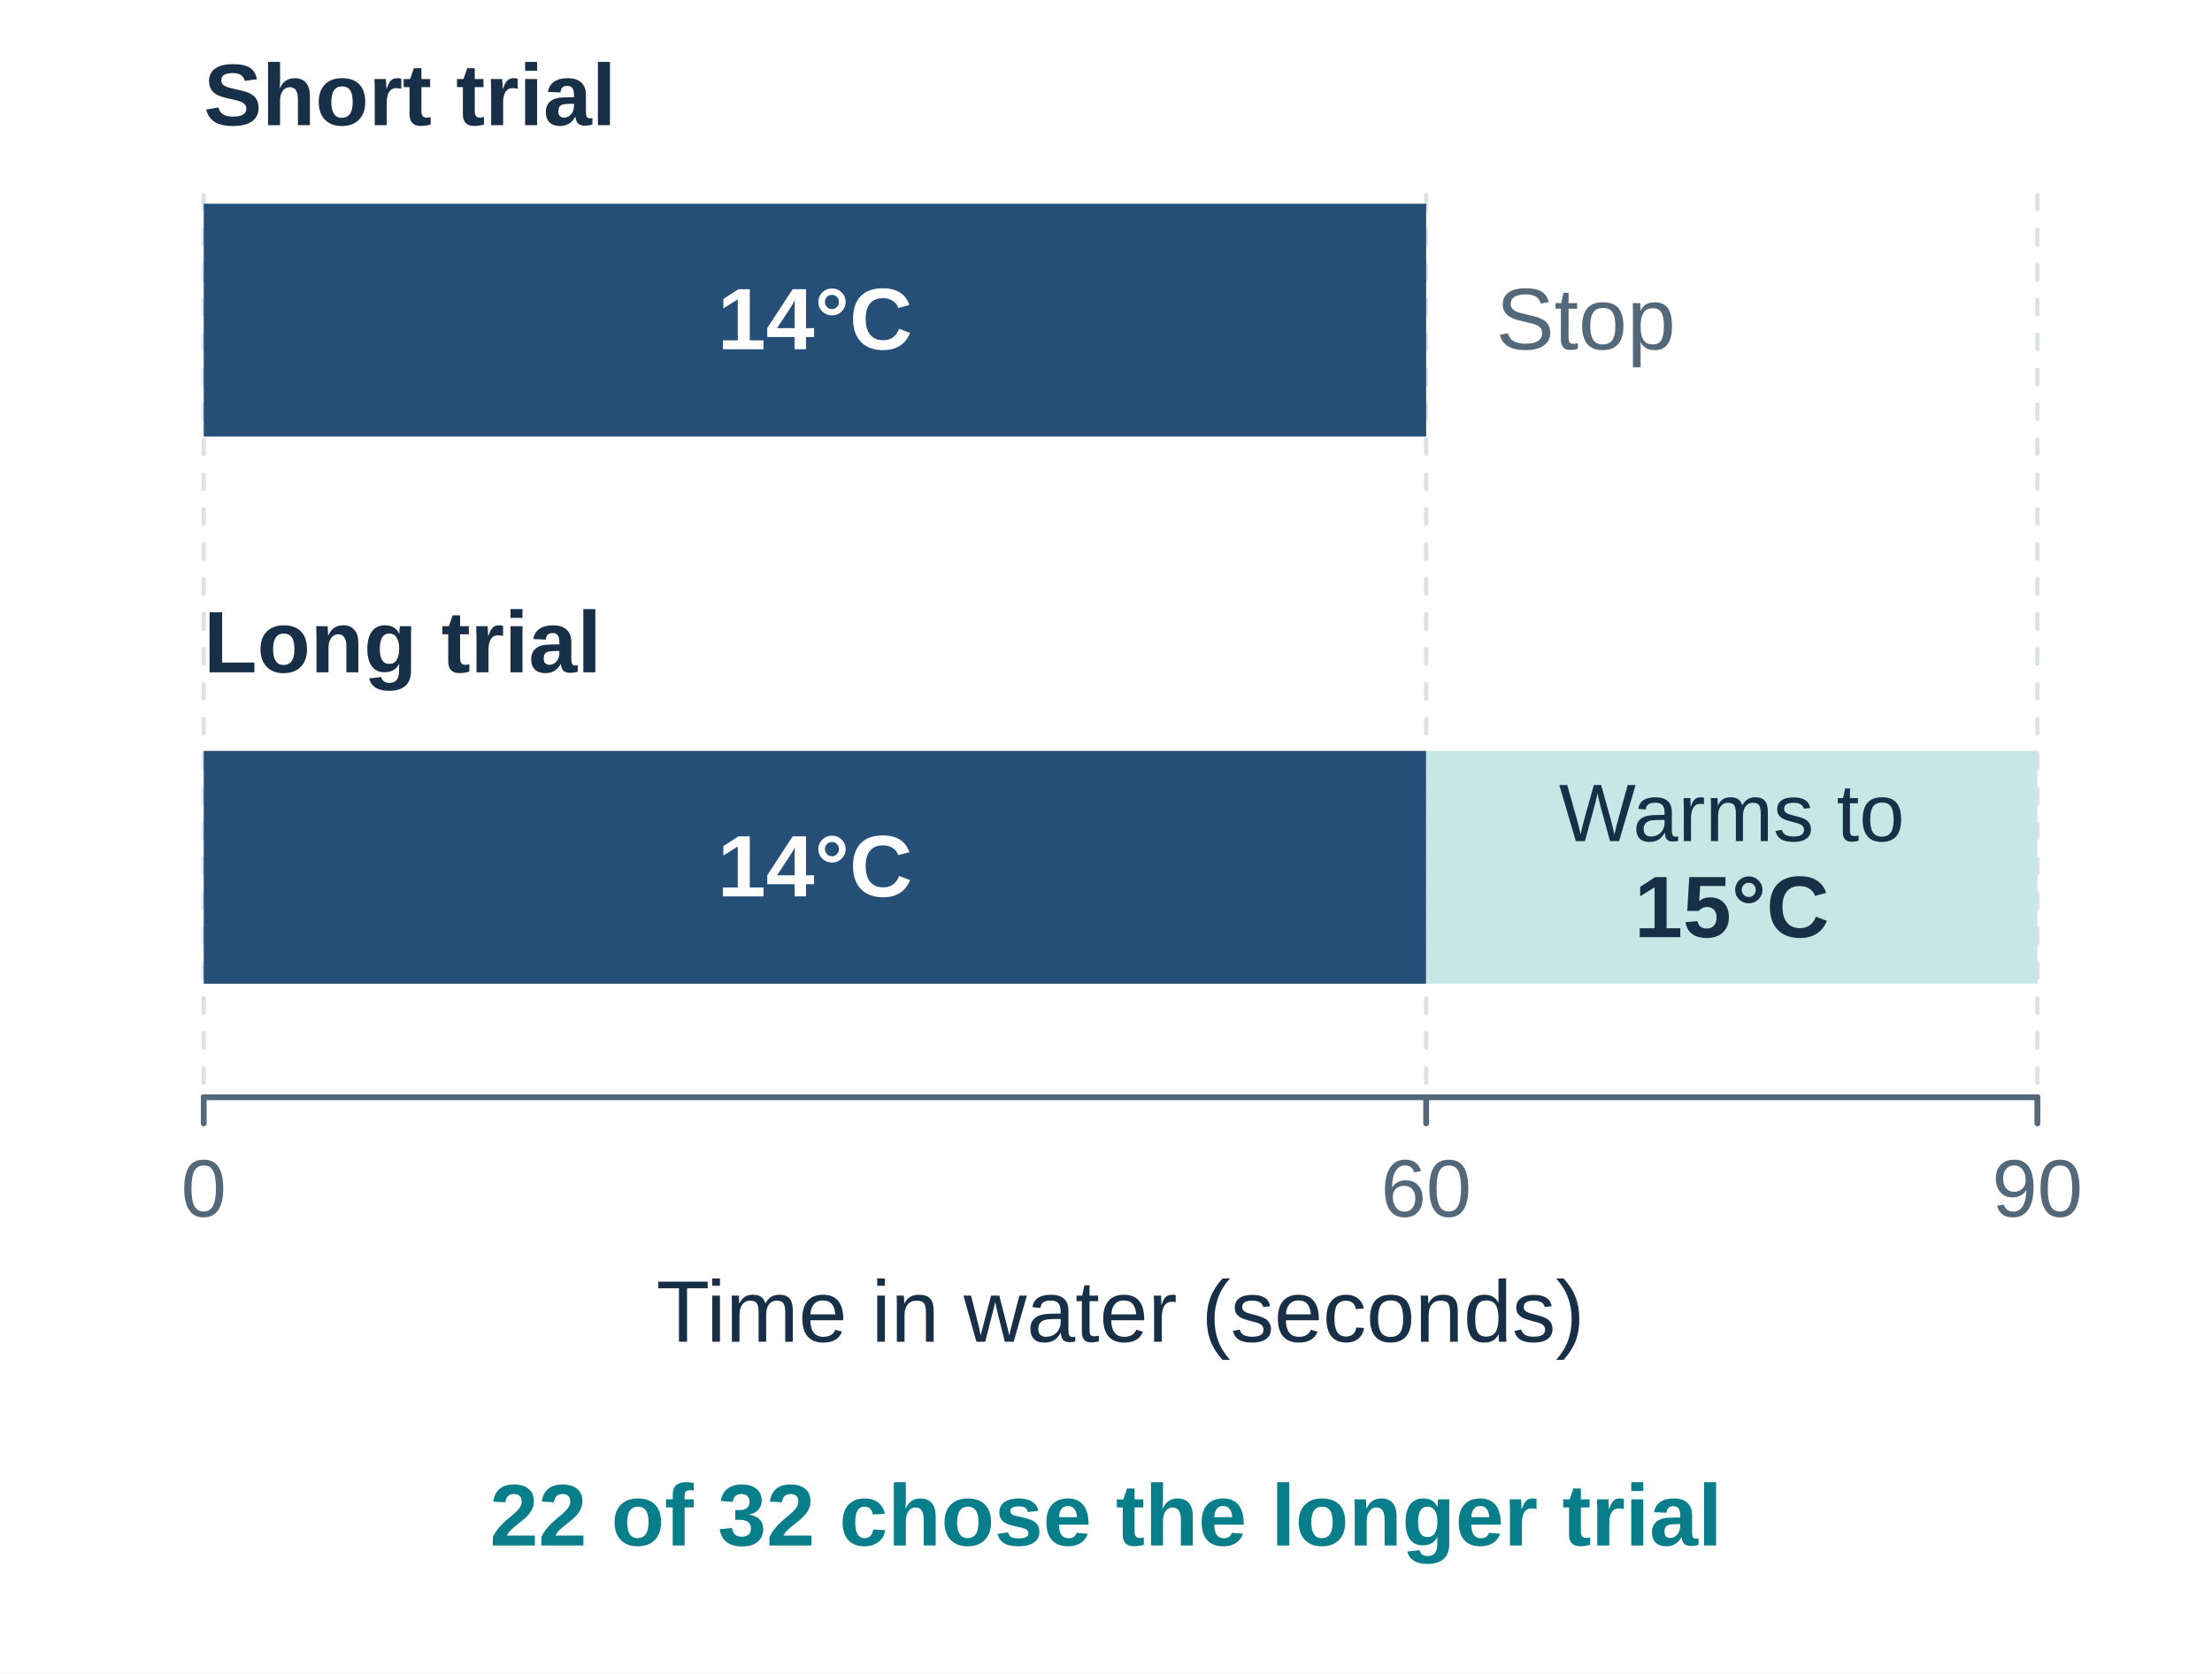
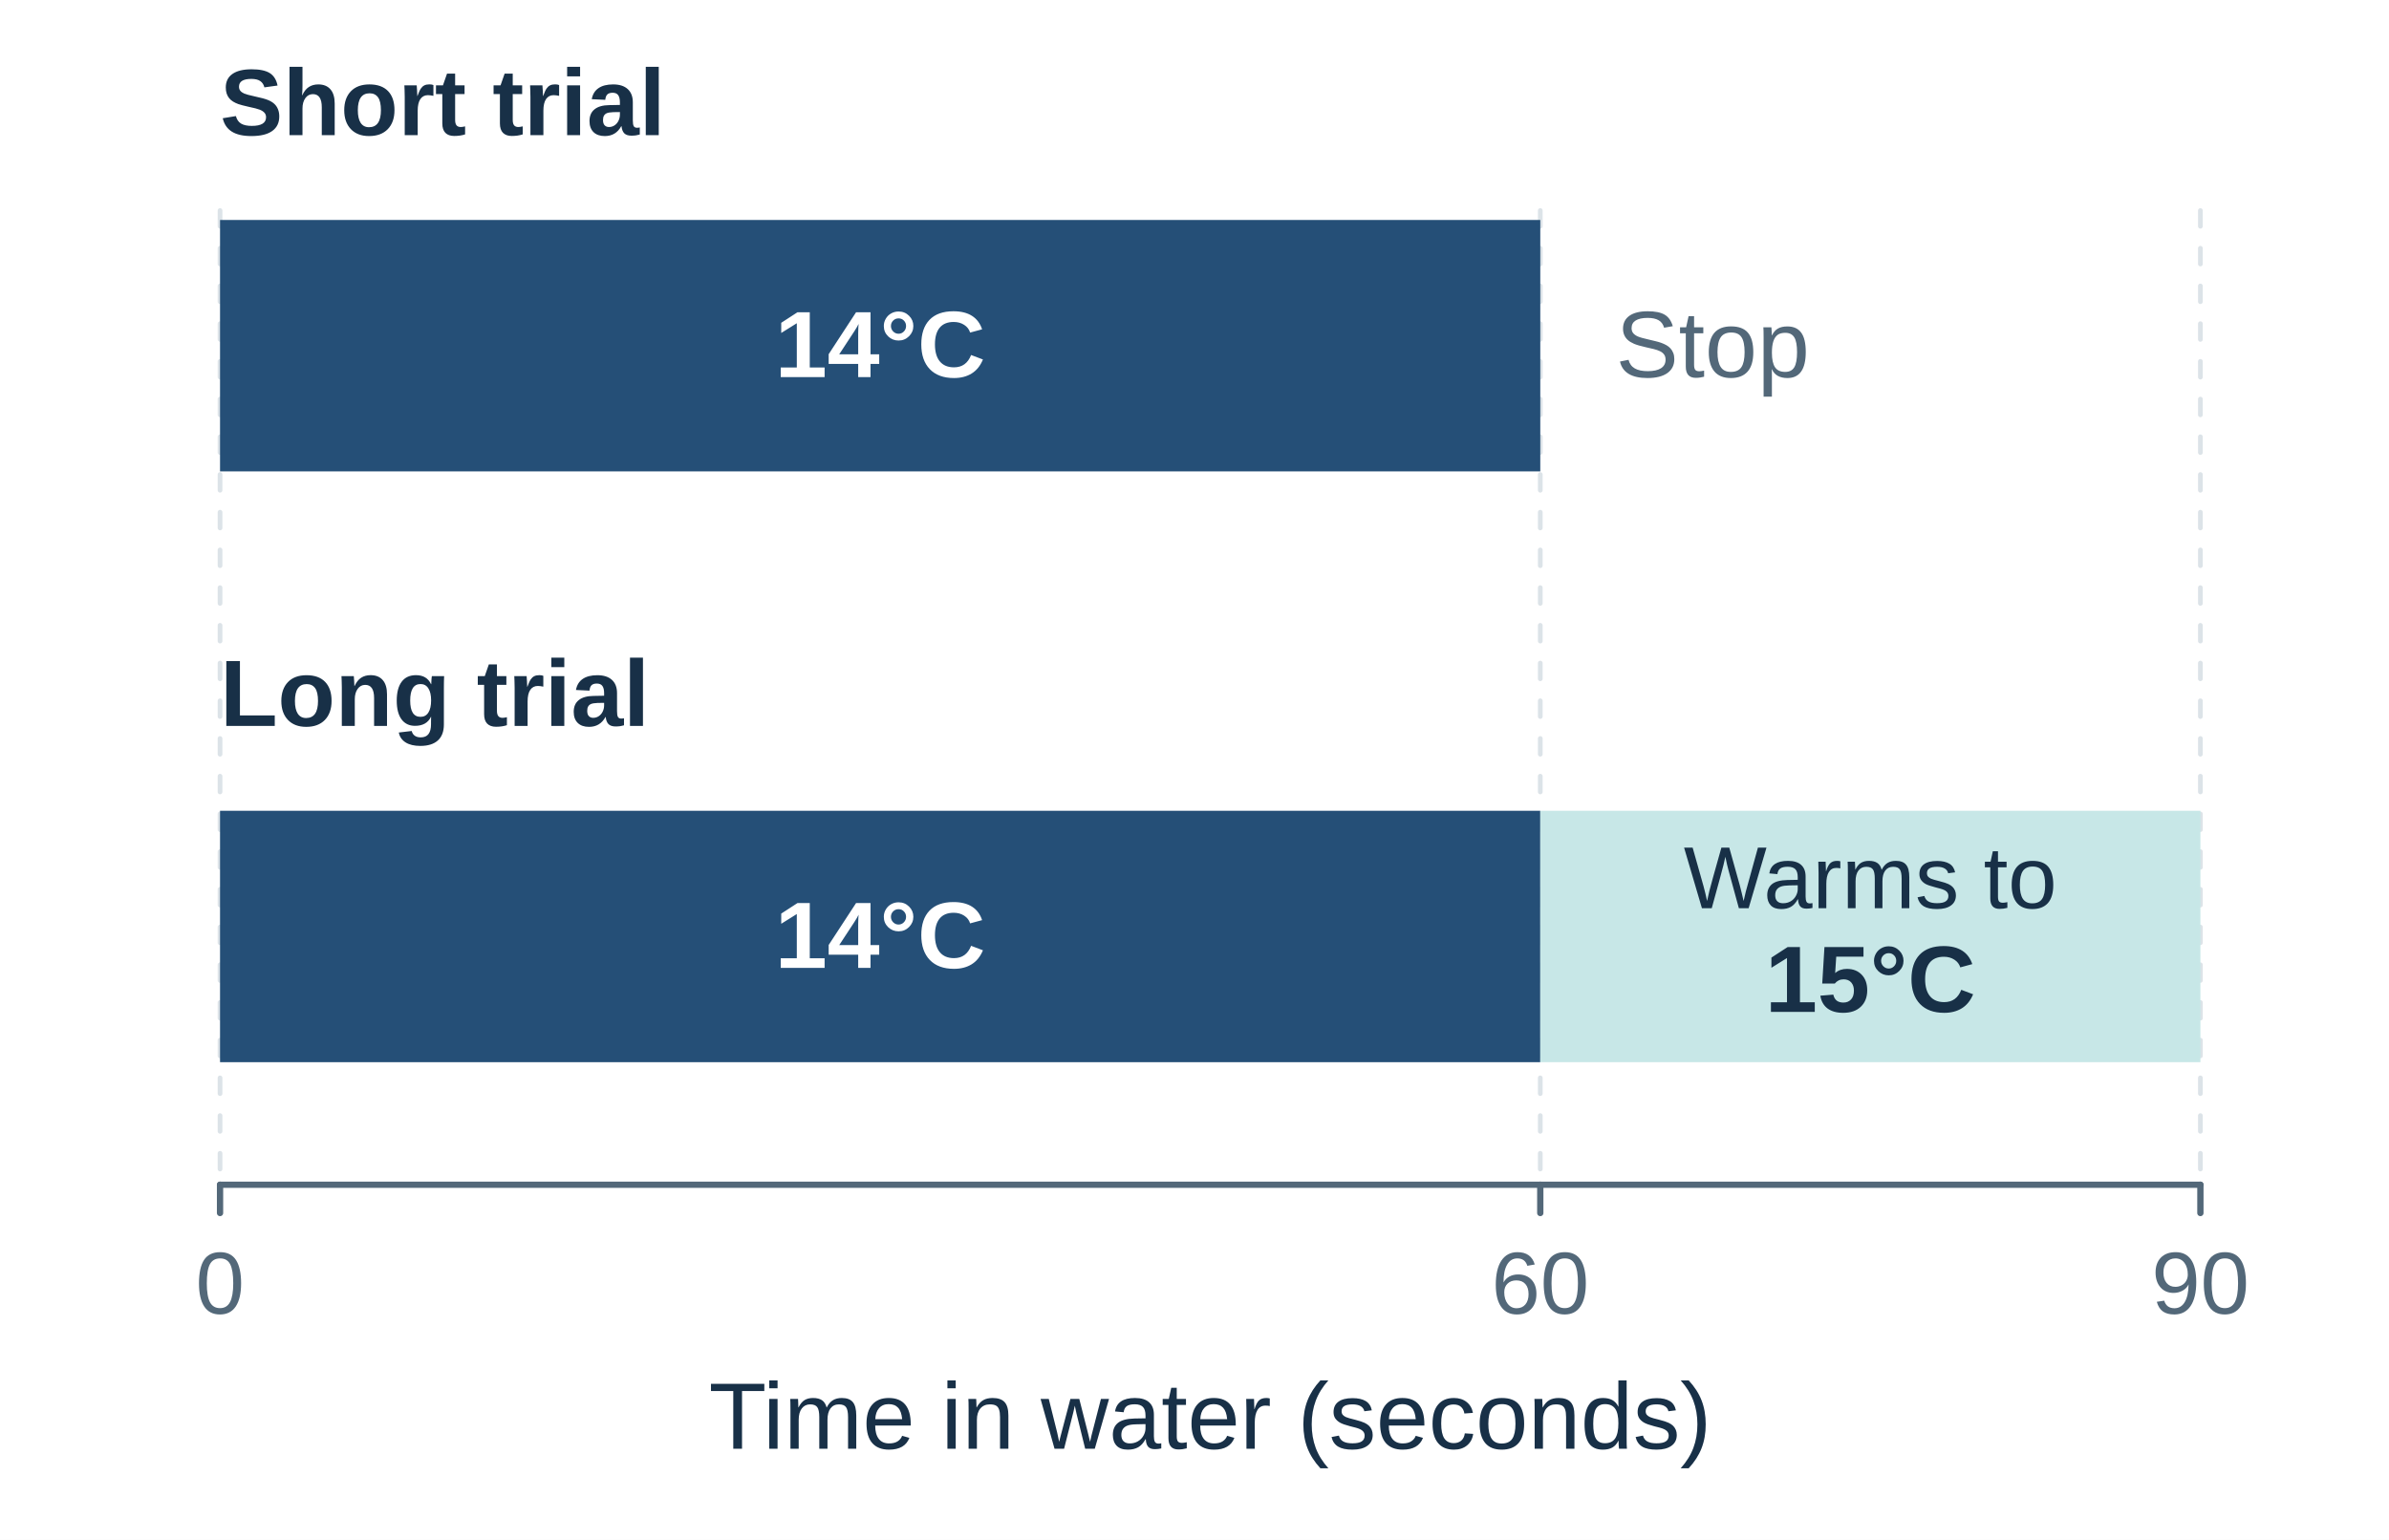
- <svg xmlns="http://www.w3.org/2000/svg" width="760" height="575" viewBox="0 0 760 575" role="img" aria-labelledby="title desc">
+ <svg xmlns="http://www.w3.org/2000/svg" width="760" height="490" viewBox="0 0 760 490" role="img" aria-labelledby="title desc">
  <style>text{font-family:Arial,Helvetica,sans-serif}</style>
-   <rect width="760" height="575" fill="white" />
+   <rect width="760" height="490" fill="white" />
  <line x1="70" y1="67" x2="70" y2="377" stroke="#dce3e8" stroke-width="1.5" stroke-linecap="round" stroke-dasharray="5 7" />
  <line x1="490" y1="67" x2="490" y2="377" stroke="#dce3e8" stroke-width="1.5" stroke-linecap="round" stroke-dasharray="5 7" />
  <line x1="700" y1="67" x2="700" y2="377" stroke="#dce3e8" stroke-width="1.5" stroke-linecap="round" stroke-dasharray="5 7" />
  <text x="70" y="43" font-size="30" fill="#183047" text-anchor="start" font-weight="700">Short trial</text>
  <rect x="70" y="70" width="420" height="80" fill="#254f77" />
  <text x="280" y="120" font-size="30" fill="white" text-anchor="middle" font-weight="700">14°C</text>
  <text x="514" y="120" font-size="30" fill="#536879" text-anchor="start" font-weight="400">Stop</text>
  <text x="70" y="231" font-size="30" fill="#183047" text-anchor="start" font-weight="700">Long trial</text>
  <rect x="70" y="258" width="420" height="80" fill="#254f77" />
  <rect x="490" y="258" width="210" height="80" fill="#c7e7e7" />
  <text x="280" y="308" font-size="30" fill="white" text-anchor="middle" font-weight="700">14°C</text>
  <text x="595" y="289" font-size="28" fill="#183047" text-anchor="middle" font-weight="400">Warms to</text>
  <text x="595" y="322" font-size="30" fill="#183047" text-anchor="middle" font-weight="700">15°C</text>
  <line x1="70" y1="377" x2="700" y2="377" stroke="#536879" stroke-width="2" stroke-linecap="round" />
  <line x1="70" y1="377" x2="70" y2="386" stroke="#536879" stroke-width="2" stroke-linecap="round" />
  <text x="70" y="418" font-size="28" fill="#536879" text-anchor="middle" font-weight="400">0</text>
  <line x1="490" y1="377" x2="490" y2="386" stroke="#536879" stroke-width="2" stroke-linecap="round" />
  <text x="490" y="418" font-size="28" fill="#536879" text-anchor="middle" font-weight="400">60</text>
  <line x1="700" y1="377" x2="700" y2="386" stroke="#536879" stroke-width="2" stroke-linecap="round" />
  <text x="700" y="418" font-size="28" fill="#536879" text-anchor="middle" font-weight="400">90</text>
  <text x="385" y="461" font-size="30" fill="#183047" text-anchor="middle" font-weight="400">Time in water (seconds)</text>
-   <text x="380" y="531" font-size="30" fill="#087e8b" text-anchor="middle" font-weight="700">22 of 32 chose the longer trial</text>
</svg>
